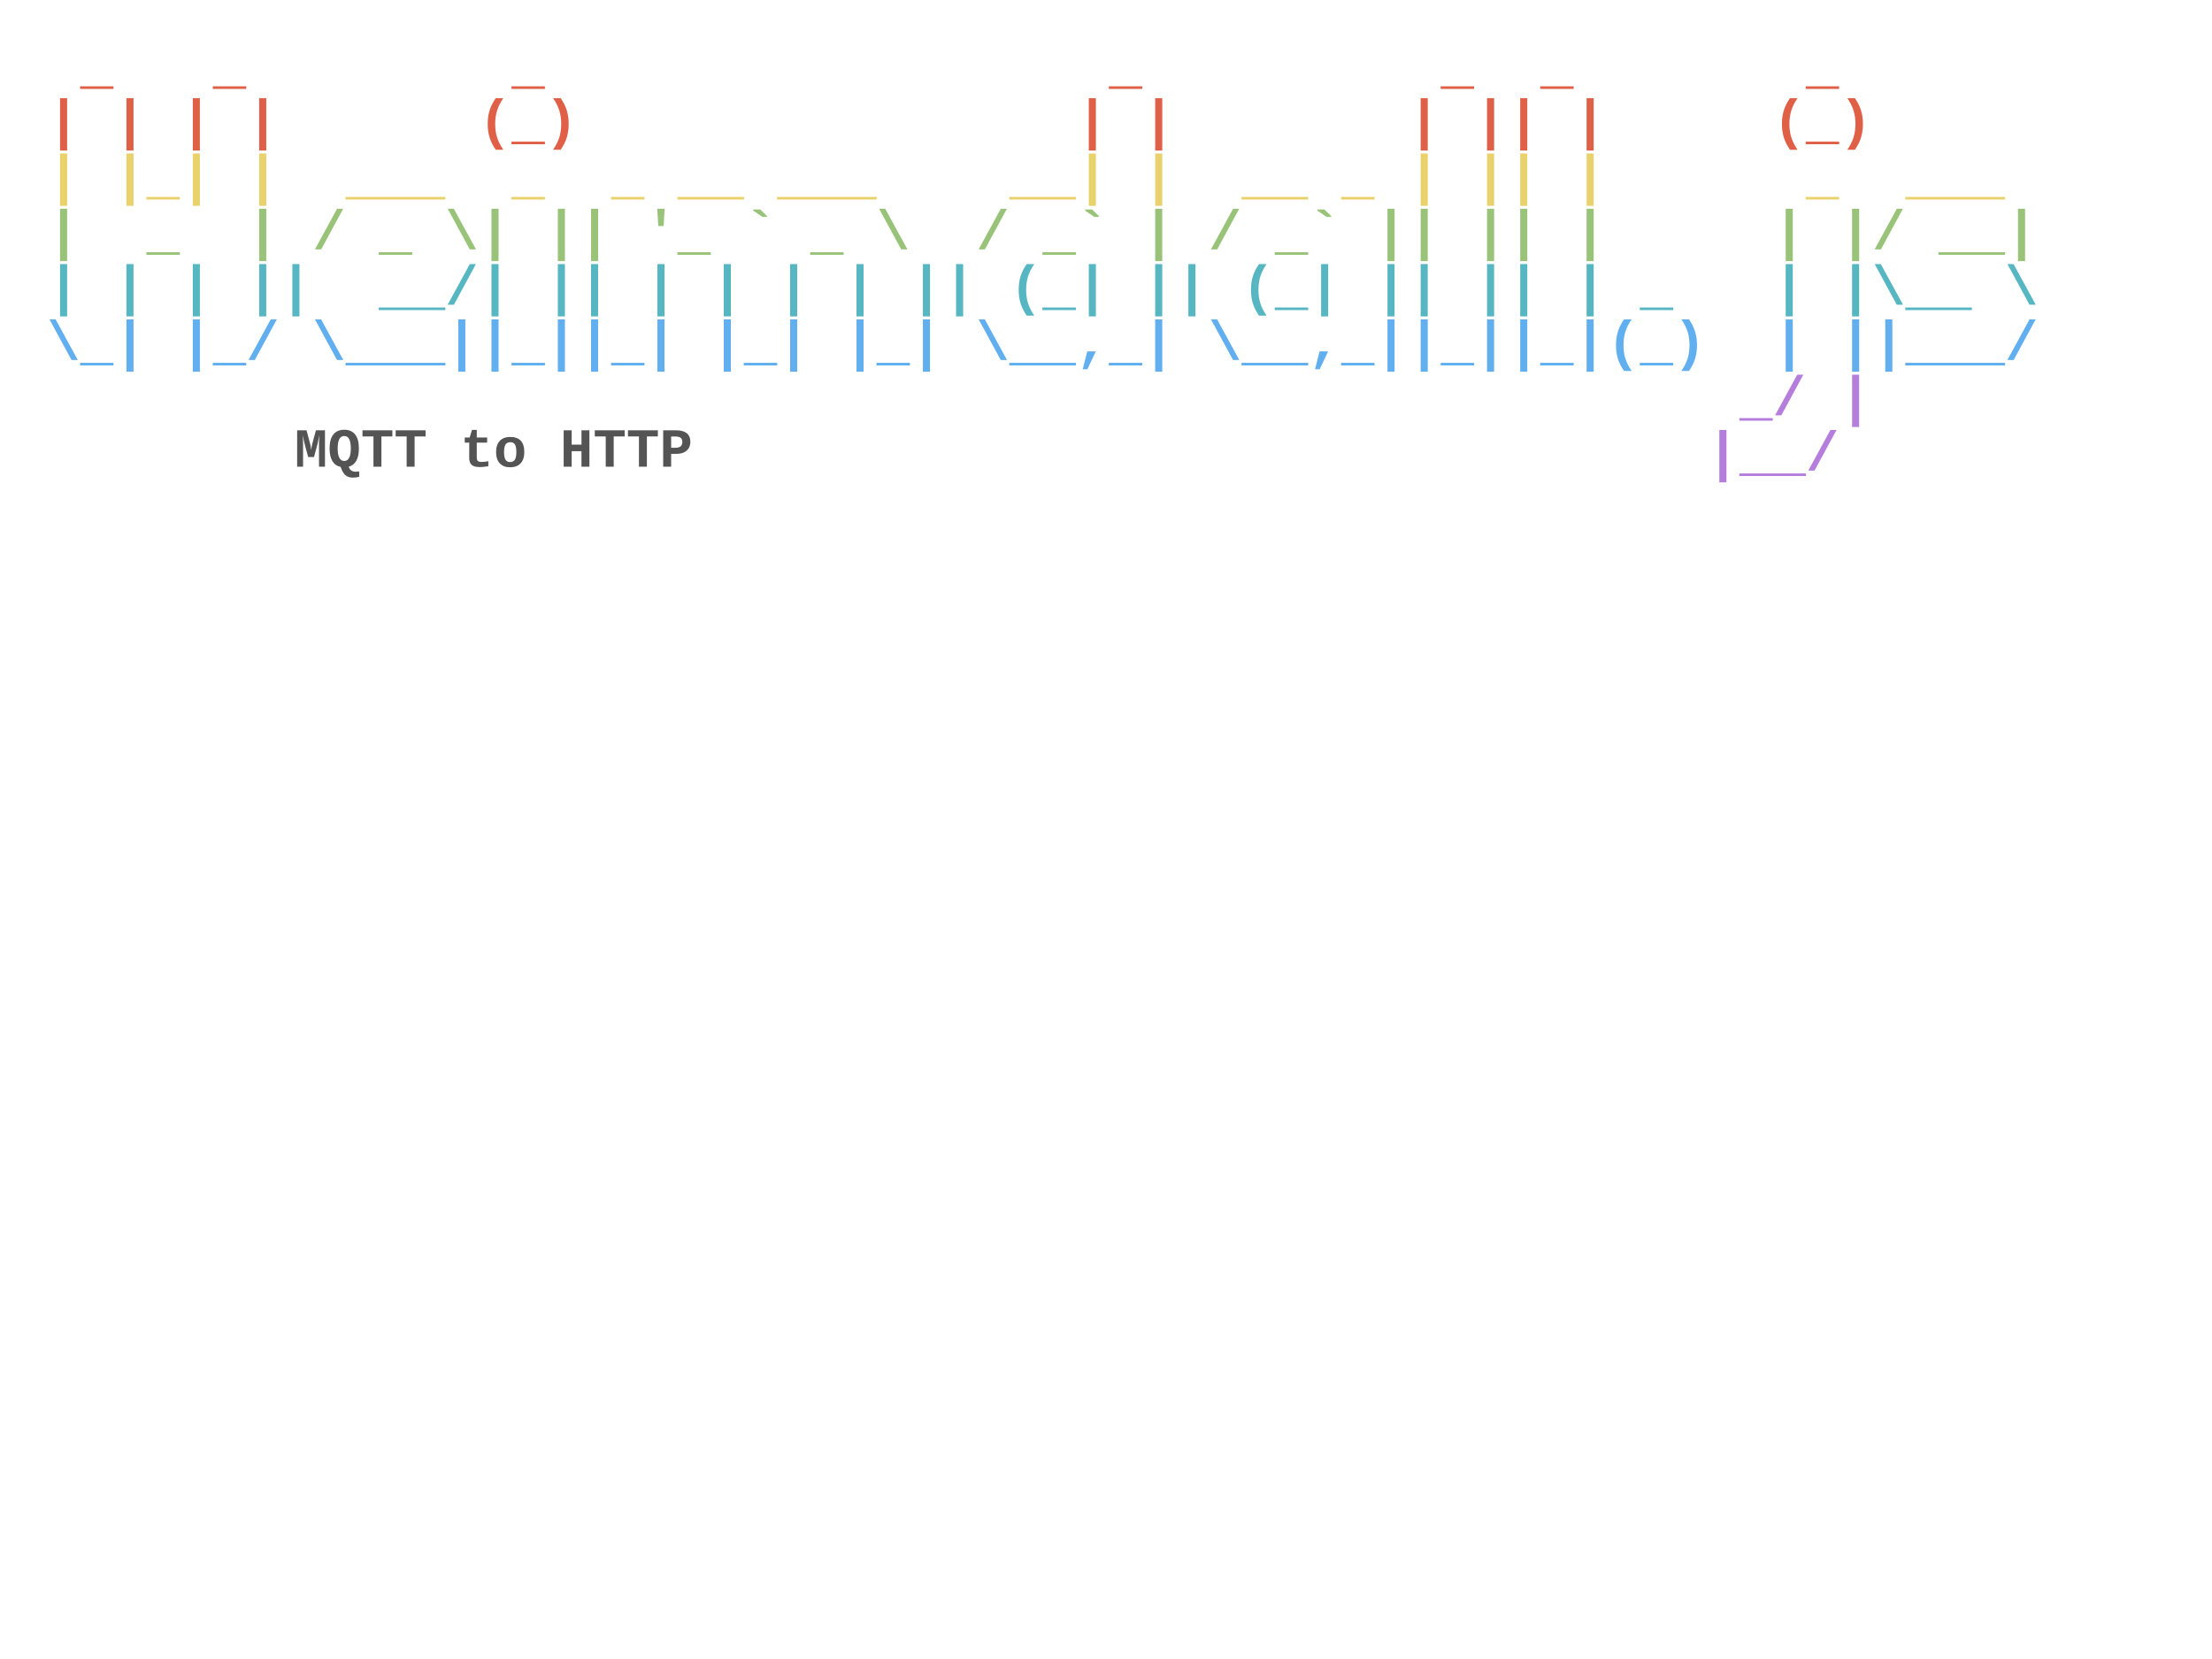
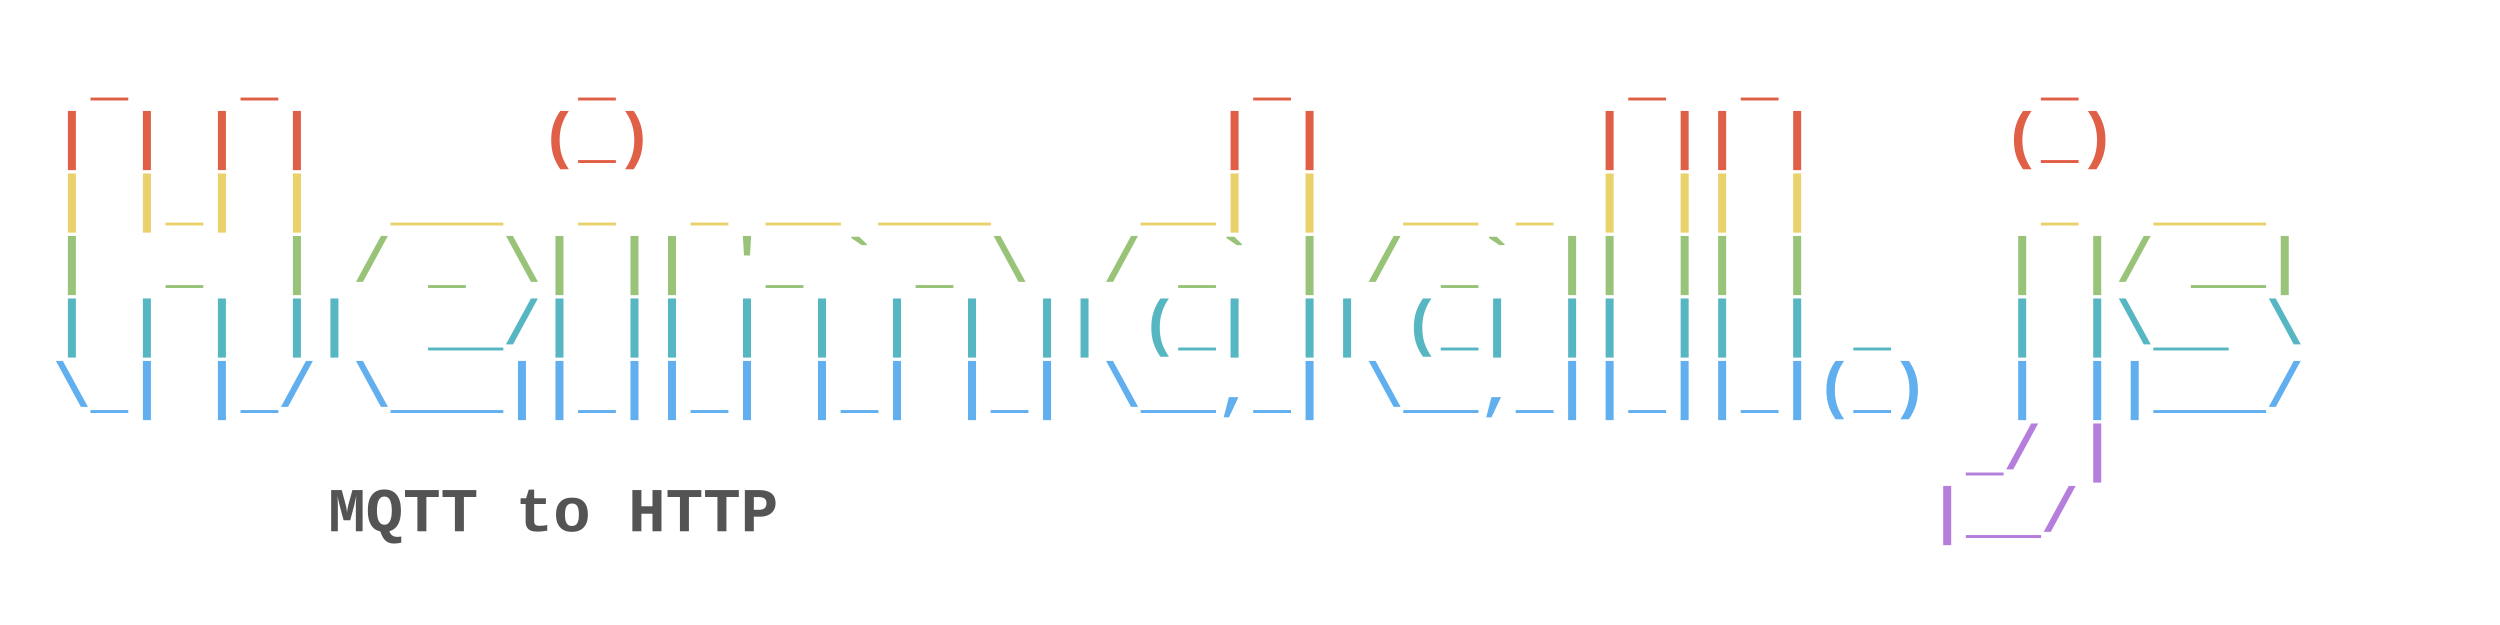
- <svg xmlns="http://www.w3.org/2000/svg" width="800" height="600">
+ <svg xmlns="http://www.w3.org/2000/svg" width="800" height="200">
  <g>
    <rect fill="#fff" id="canvas_background" height="602" width="802" y="-1" x="-1" />
    <g display="none" overflow="visible" y="0" x="0" height="100%" width="100%" id="canvasGrid">
      <rect fill="url(#gridpattern)" stroke-width="0" y="0" x="0" height="100%" width="100%" />
    </g>
  </g>
  <g>
    <text font-weight="bold" xml:space="preserve" text-anchor="start" font-family="'Courier New', Courier, monospace" font-size="20" id="svg_1" y="30" x="5" stroke-width="0" stroke="#000" fill="#e05f47">  _   _        _                 _         _  _       _</text>
    <text font-weight="bold" xml:space="preserve" text-anchor="start" font-family="'Courier New', Courier, monospace" font-size="20" id="svg_2" y="50" x="5" stroke-width="0" stroke="#000" fill="#e05f47"> | | | |      (_)               | |       | || |     (_)</text>
    <text font-weight="bold" xml:space="preserve" text-anchor="start" font-family="'Courier New', Courier, monospace" font-size="20" id="svg_3" y="70" x="5" stroke-width="0" stroke="#000" fill="#e9d16c"> | |_| |  ___  _  _ __ ___    __| |  __ _ | || |      _  ___</text>
    <text font-weight="bold" xml:space="preserve" text-anchor="start" font-family="'Courier New', Courier, monospace" font-size="20" id="svg_4" y="90" x="5" stroke-width="0" stroke="#000" fill="#98c379"> |  _  | / _ \| || '_ ` _ \  / _` | / _` || || |     | |/ __|</text>
    <text font-weight="bold" xml:space="preserve" text-anchor="start" font-family="'Courier New', Courier, monospace" font-size="20" id="svg_5" y="110" x="5" stroke-width="0" stroke="#000" fill="#56b6c2"> | | | ||  __/| || | | | | || (_| || (_| || || | _   | |\__ \</text>
    <text font-weight="bold" xml:space="preserve" text-anchor="start" font-family="'Courier New', Courier, monospace" font-size="20" id="svg_6" y="130" x="5" stroke-width="0" stroke="#000" fill="#61afef"> \_| |_/ \___||_||_| |_| |_| \__,_| \__,_||_||_|(_)  | ||___/</text>
    <text font-weight="bold" xml:space="preserve" text-anchor="start" font-family="'Courier New', Courier, monospace" font-size="20" id="svg_7" y="150" x="5" stroke-width="0" stroke="#000" fill="#b57edc">                                                    _/ |</text>
    <text style="cursor: move;" font-weight="bold" xml:space="preserve" text-anchor="start" font-family="'Courier New', Courier, monospace" font-size="20" id="svg_8" y="170" x="5" stroke-width="0" stroke="#000" fill="#b57edc">                                                   |__/</text>
-     <text font-weight="bold" xml:space="preserve" text-anchor="start" font-family="'Courier New', Courier, monospace" font-size="20" id="svg_9" y="168.8" x="106.5" stroke-width="0" stroke="#000" fill="#545454">MQTT to HTTP</text>
+     <text font-weight="bold" xml:space="preserve" text-anchor="start" font-family="'Courier New', Courier, monospace" font-size="20" id="svg_9" y="170" x="105" stroke-width="0" stroke="#000" fill="#545454">MQTT to HTTP</text>
  </g>
</svg>
